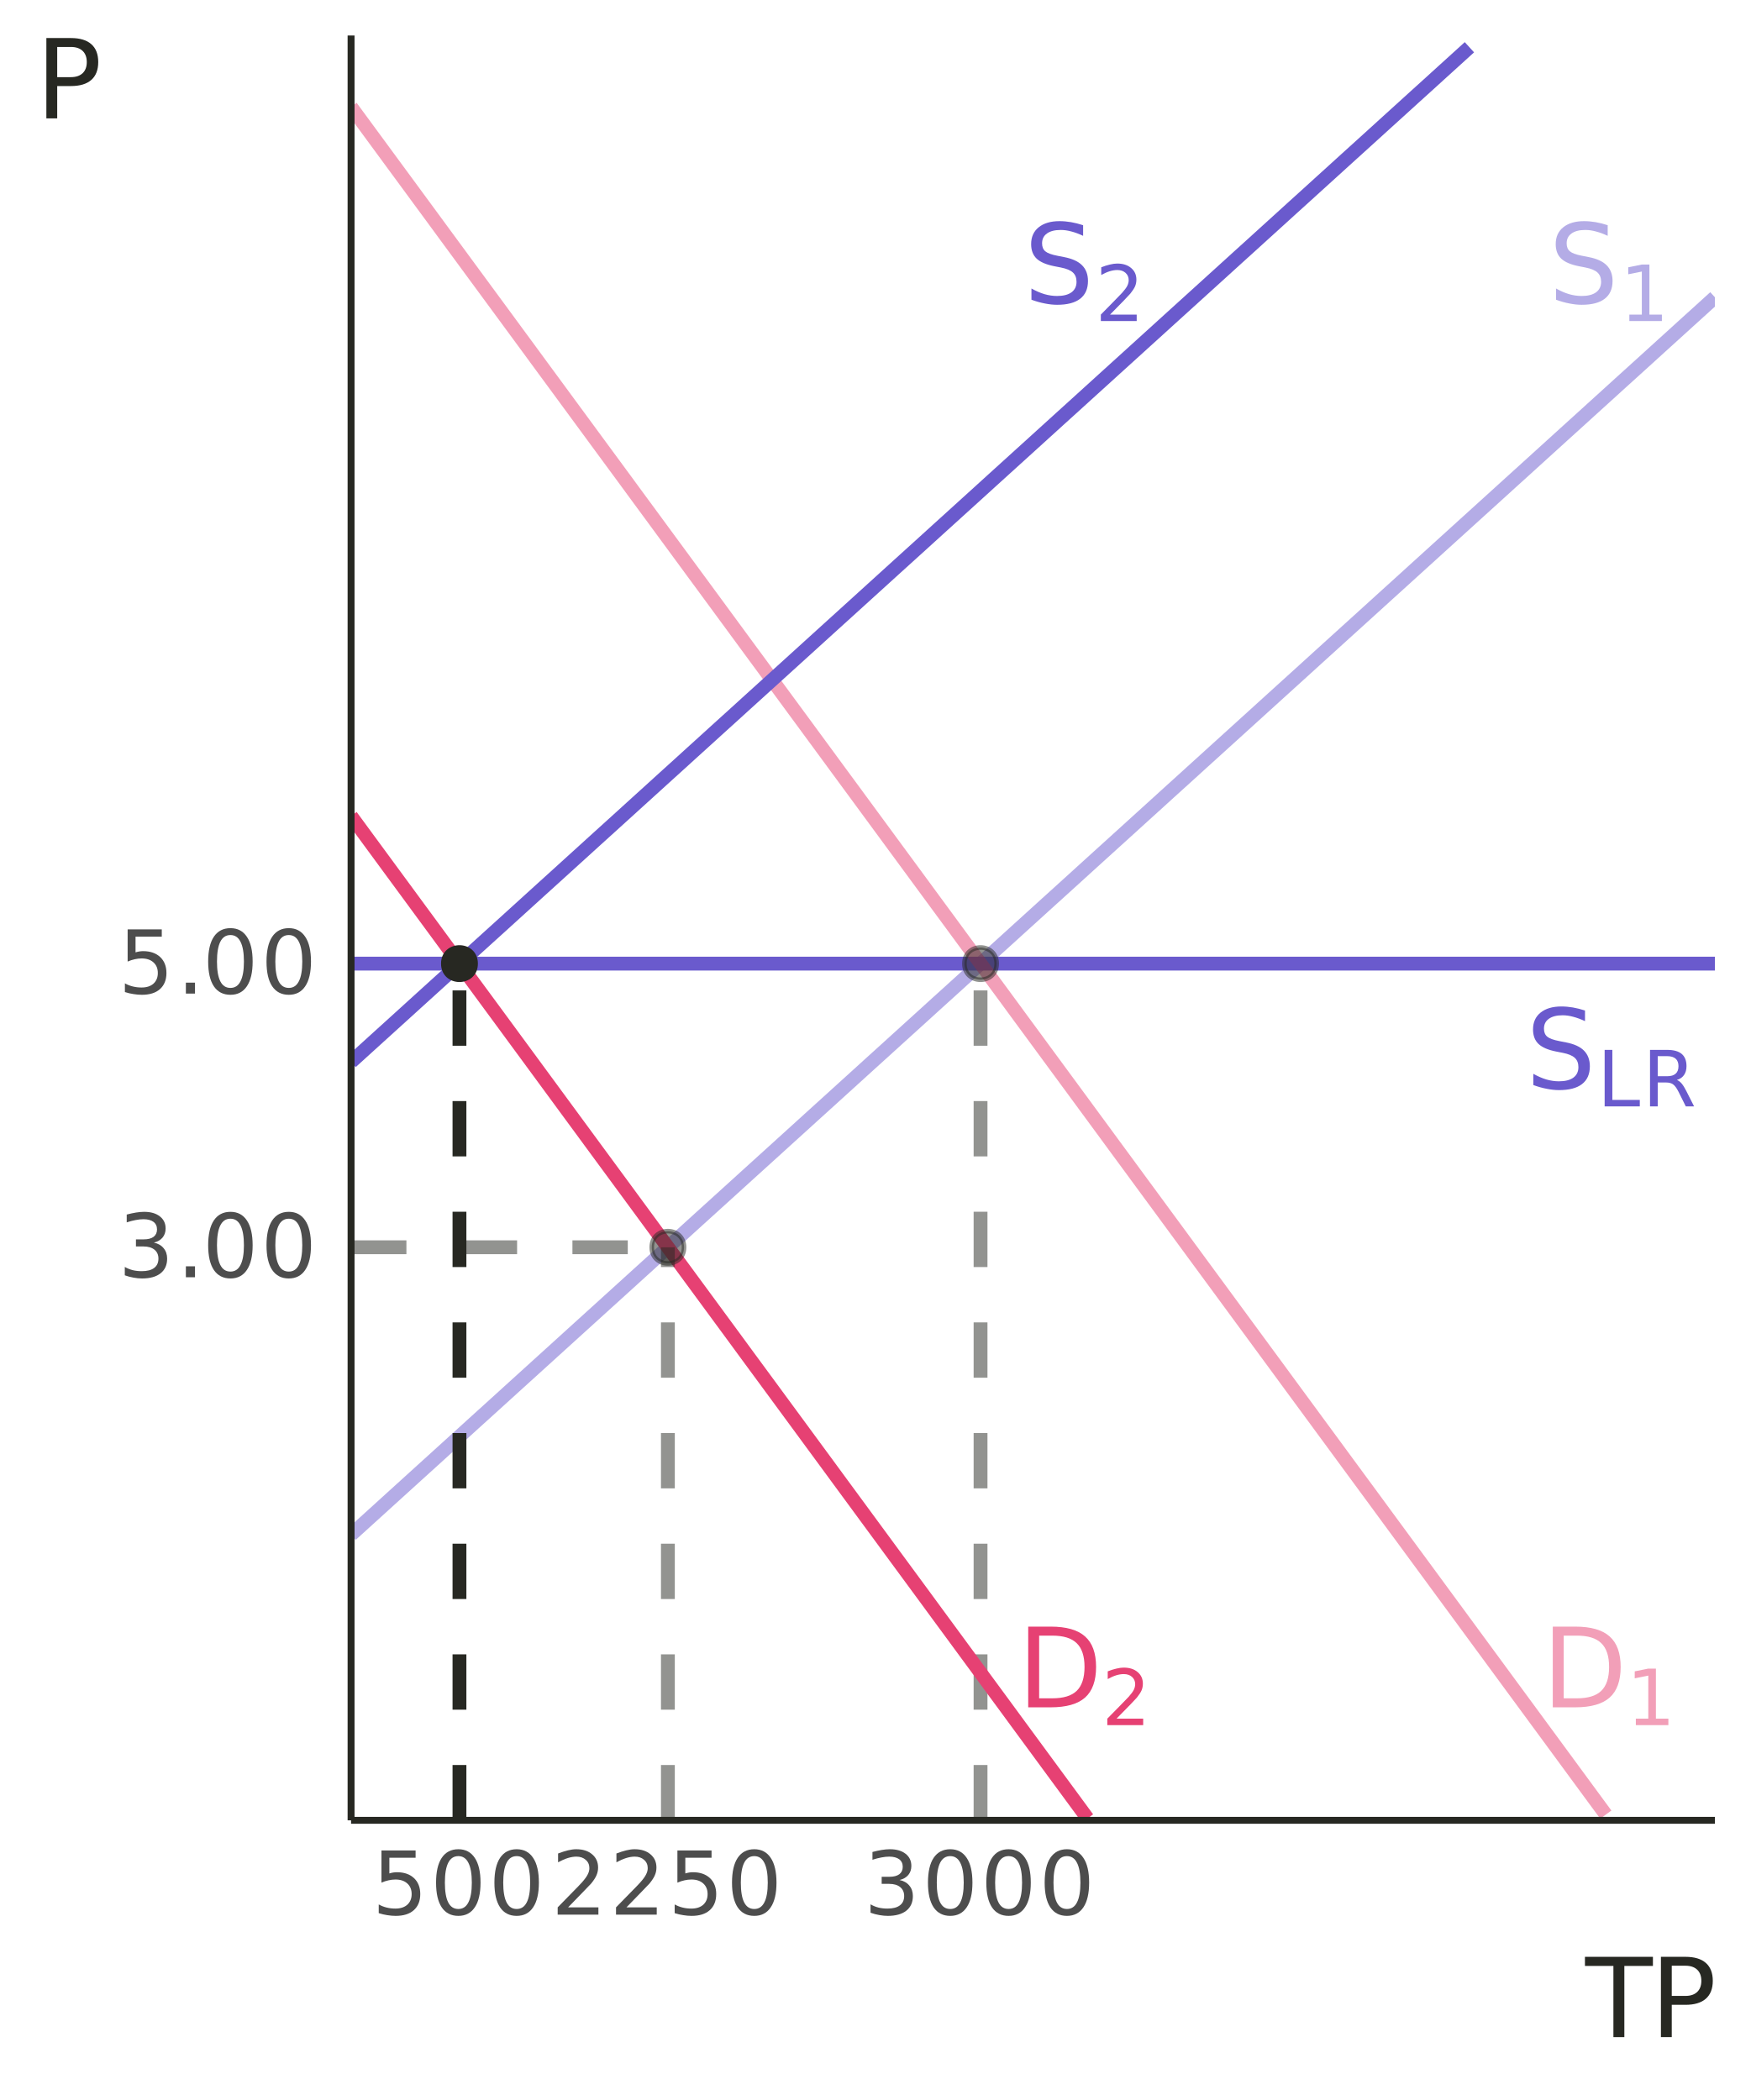
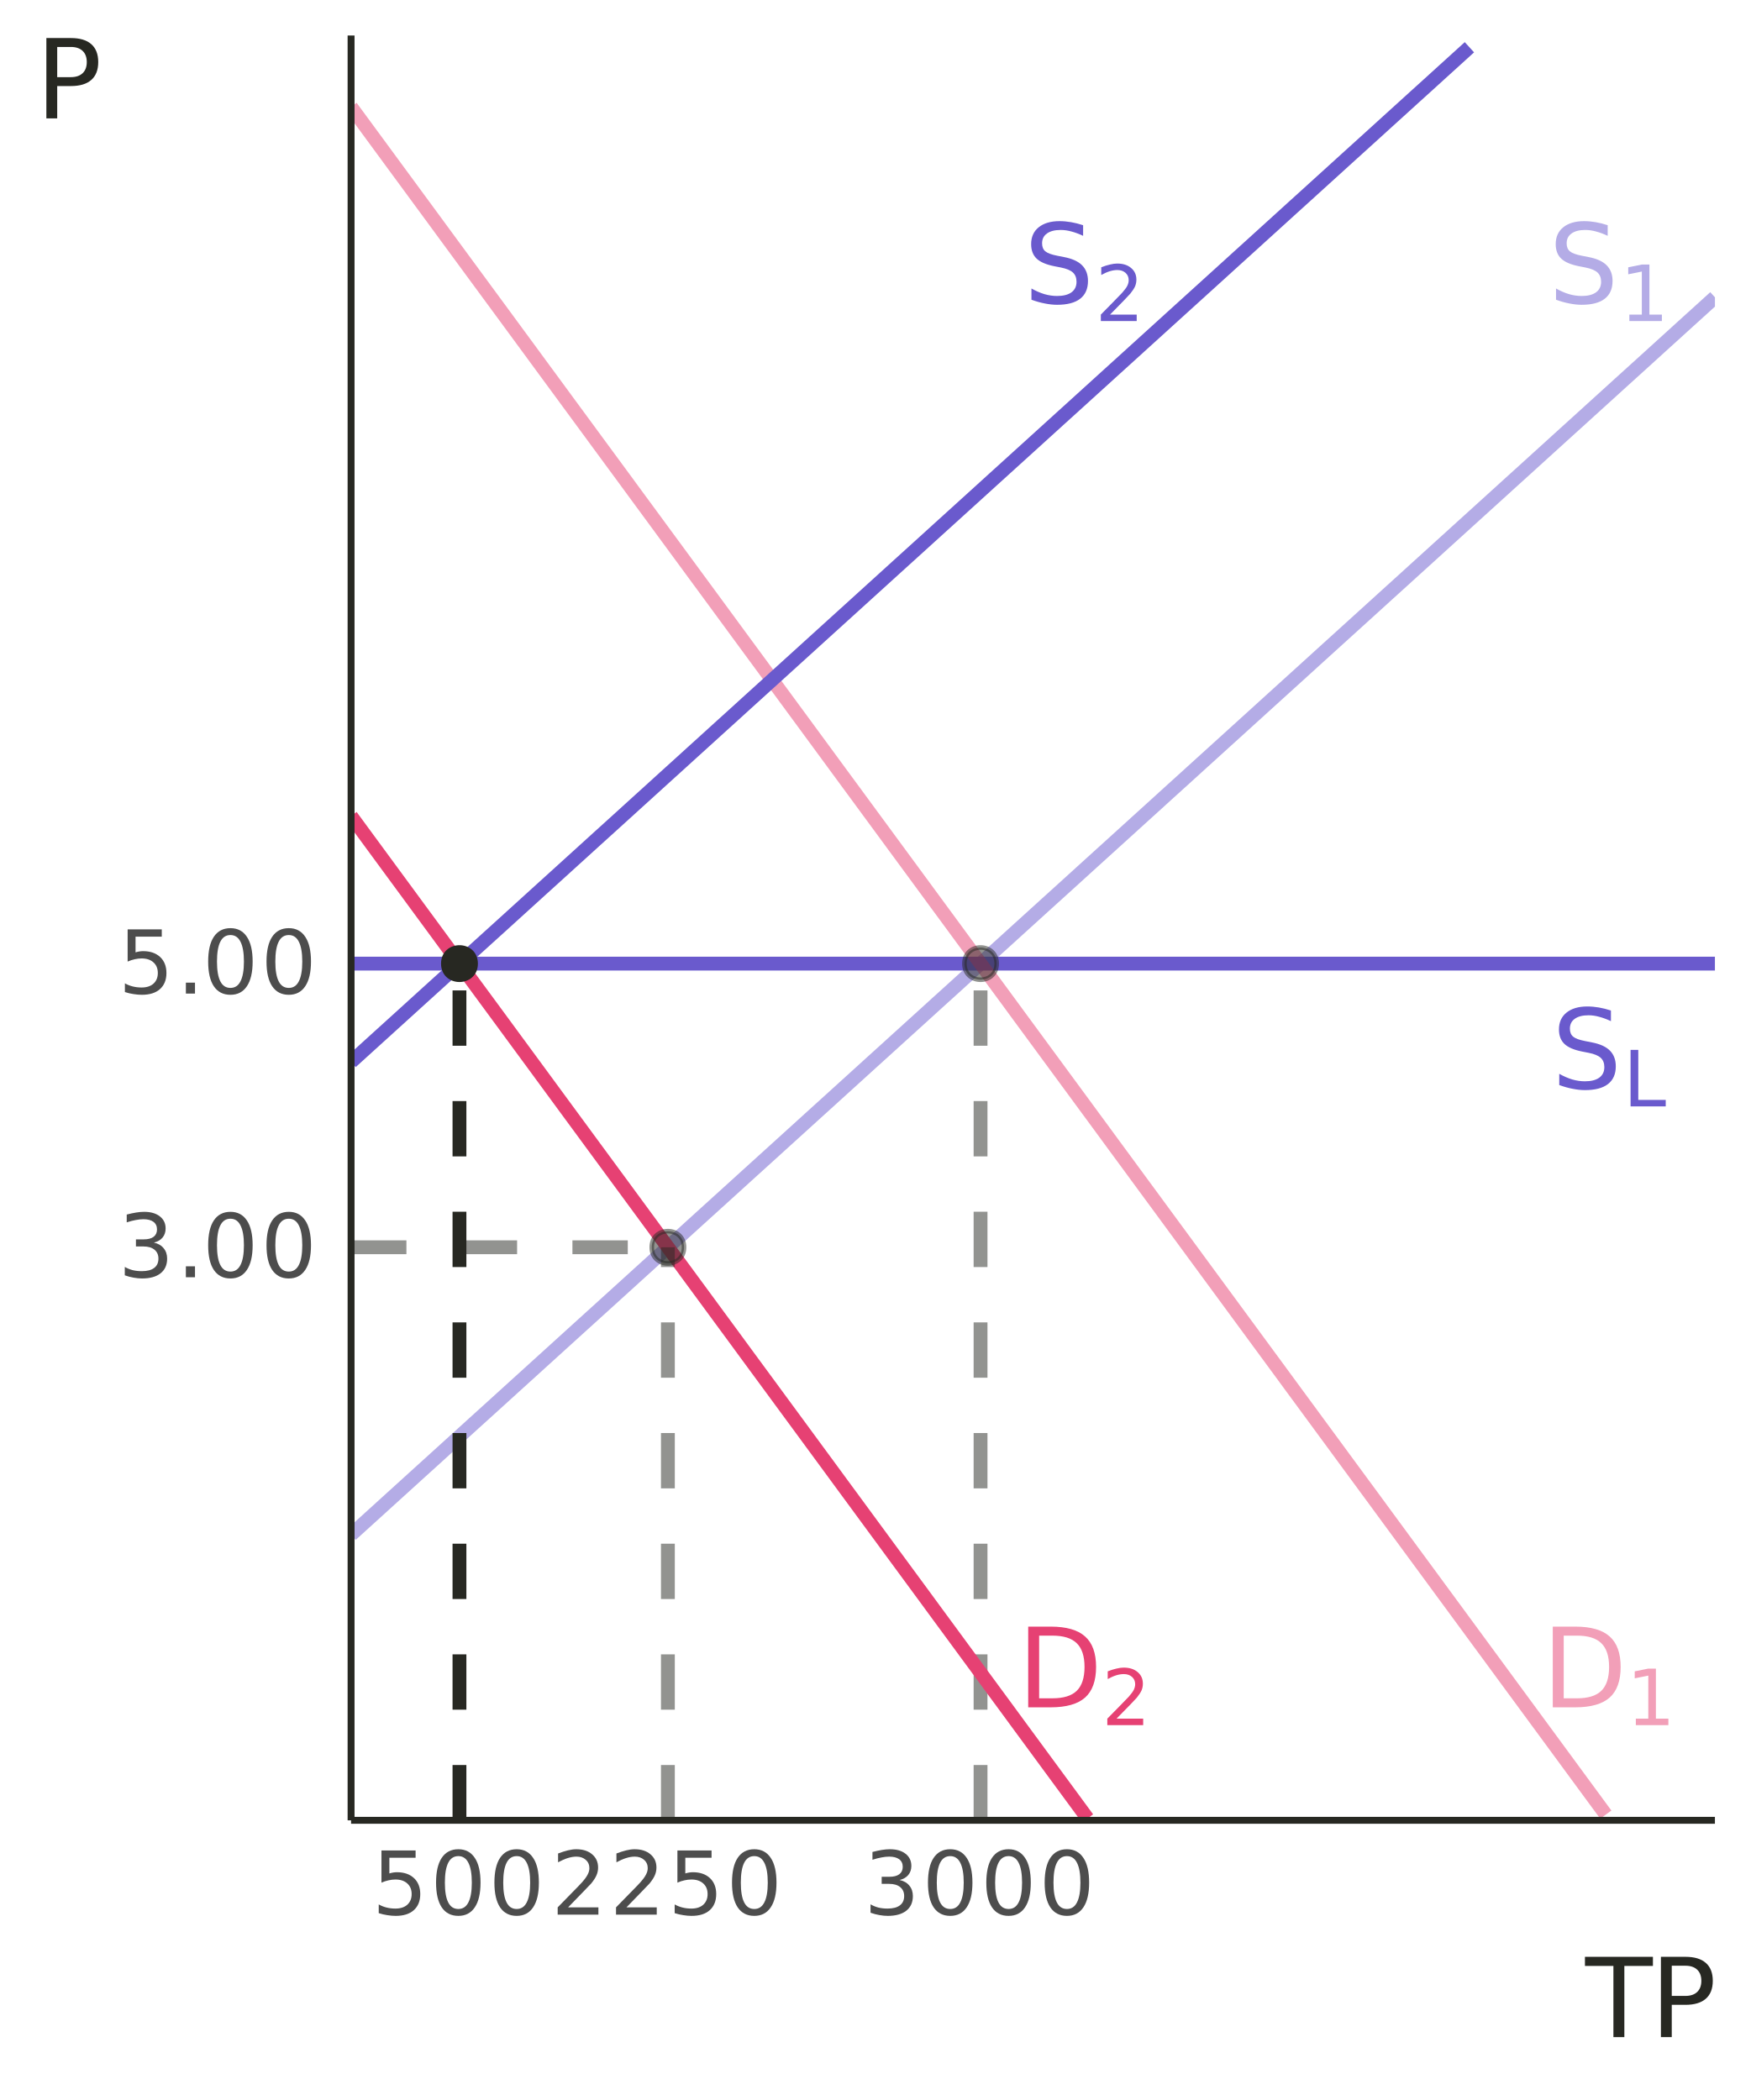
<svg xmlns="http://www.w3.org/2000/svg" xmlns:xlink="http://www.w3.org/1999/xlink" width="270" height="324" viewBox="0 0 270 324">
  <defs>
    <g>
      <g id="glyph-0-0">
        <path d="M 0.844 3.016 L 0.844 -12.047 L 9.391 -12.047 L 9.391 3.016 Z M 1.812 2.062 L 8.438 2.062 L 8.438 -11.078 L 1.812 -11.078 Z M 1.812 2.062 " />
      </g>
      <g id="glyph-0-1">
        <path d="M 9.141 -12.047 L 9.141 -10.406 C 8.504 -10.707 7.898 -10.93 7.328 -11.078 C 6.766 -11.234 6.219 -11.312 5.688 -11.312 C 4.77 -11.312 4.062 -11.129 3.562 -10.766 C 3.062 -10.41 2.812 -9.906 2.812 -9.25 C 2.812 -8.707 2.977 -8.297 3.312 -8.016 C 3.645 -7.734 4.27 -7.504 5.188 -7.328 L 6.219 -7.125 C 7.469 -6.883 8.391 -6.461 8.984 -5.859 C 9.586 -5.254 9.891 -4.445 9.891 -3.438 C 9.891 -2.227 9.484 -1.312 8.672 -0.688 C 7.867 -0.07 6.688 0.234 5.125 0.234 C 4.531 0.234 3.898 0.164 3.234 0.031 C 2.578 -0.094 1.891 -0.285 1.172 -0.547 L 1.172 -2.281 C 1.859 -1.895 2.531 -1.602 3.188 -1.406 C 3.844 -1.219 4.488 -1.125 5.125 -1.125 C 6.082 -1.125 6.82 -1.312 7.344 -1.688 C 7.863 -2.07 8.125 -2.613 8.125 -3.312 C 8.125 -3.926 7.938 -4.406 7.562 -4.75 C 7.188 -5.094 6.57 -5.348 5.719 -5.516 L 4.688 -5.719 C 3.438 -5.969 2.531 -6.359 1.969 -6.891 C 1.406 -7.43 1.125 -8.176 1.125 -9.125 C 1.125 -10.227 1.508 -11.094 2.281 -11.719 C 3.062 -12.352 4.133 -12.672 5.5 -12.672 C 6.082 -12.672 6.676 -12.617 7.281 -12.516 C 7.883 -12.41 8.504 -12.254 9.141 -12.047 Z M 9.141 -12.047 " />
      </g>
      <g id="glyph-0-2">
        <path d="M 3.359 -11.062 L 3.359 -1.391 L 5.391 -1.391 C 7.109 -1.391 8.363 -1.773 9.156 -2.547 C 9.957 -3.328 10.359 -4.555 10.359 -6.234 C 10.359 -7.898 9.957 -9.117 9.156 -9.891 C 8.363 -10.672 7.109 -11.062 5.391 -11.062 Z M 1.672 -12.453 L 5.141 -12.453 C 7.547 -12.453 9.312 -11.945 10.438 -10.938 C 11.57 -9.938 12.141 -8.367 12.141 -6.234 C 12.141 -4.086 11.57 -2.508 10.438 -1.5 C 9.301 -0.5 7.535 0 5.141 0 L 1.672 0 Z M 1.672 -12.453 " />
      </g>
      <g id="glyph-1-0">
        <path d="M 0.594 2.109 L 0.594 -8.422 L 6.578 -8.422 L 6.578 2.109 Z M 1.266 1.453 L 5.906 1.453 L 5.906 -7.75 L 1.266 -7.75 Z M 1.266 1.453 " />
      </g>
      <g id="glyph-1-1">
        <path d="M 1.484 -1 L 3.406 -1 L 3.406 -7.641 L 1.312 -7.219 L 1.312 -8.297 L 3.391 -8.719 L 4.578 -8.719 L 4.578 -1 L 6.5 -1 L 6.5 0 L 1.484 0 Z M 1.484 -1 " />
      </g>
      <g id="glyph-1-2">
        <path d="M 1.172 -8.719 L 2.359 -8.719 L 2.359 -1 L 6.594 -1 L 6.594 0 L 1.172 0 Z M 1.172 -8.719 " />
      </g>
      <g id="glyph-1-3">
-         <path d="M 5.312 -4.078 C 5.562 -3.992 5.805 -3.812 6.047 -3.531 C 6.285 -3.25 6.523 -2.863 6.766 -2.375 L 7.969 0 L 6.688 0 L 5.578 -2.234 C 5.285 -2.816 5.004 -3.203 4.734 -3.391 C 4.473 -3.586 4.109 -3.688 3.641 -3.688 L 2.359 -3.688 L 2.359 0 L 1.172 0 L 1.172 -8.719 L 3.828 -8.719 C 4.828 -8.719 5.57 -8.508 6.062 -8.094 C 6.551 -7.676 6.797 -7.047 6.797 -6.203 C 6.797 -5.648 6.664 -5.191 6.406 -4.828 C 6.156 -4.473 5.789 -4.223 5.312 -4.078 Z M 2.359 -7.75 L 2.359 -4.656 L 3.828 -4.656 C 4.398 -4.656 4.832 -4.785 5.125 -5.047 C 5.414 -5.305 5.562 -5.691 5.562 -6.203 C 5.562 -6.711 5.414 -7.098 5.125 -7.359 C 4.832 -7.617 4.398 -7.75 3.828 -7.75 Z M 2.359 -7.75 " />
-       </g>
-       <g id="glyph-1-4">
        <path d="M 2.297 -1 L 6.406 -1 L 6.406 0 L 0.875 0 L 0.875 -1 C 1.32 -1.457 1.93 -2.078 2.703 -2.859 C 3.473 -3.641 3.957 -4.141 4.156 -4.359 C 4.539 -4.785 4.805 -5.145 4.953 -5.438 C 5.098 -5.738 5.172 -6.031 5.172 -6.312 C 5.172 -6.77 5.008 -7.145 4.688 -7.438 C 4.363 -7.727 3.941 -7.875 3.422 -7.875 C 3.047 -7.875 2.656 -7.812 2.25 -7.688 C 1.844 -7.562 1.406 -7.367 0.938 -7.109 L 0.938 -8.297 C 1.406 -8.484 1.848 -8.625 2.266 -8.719 C 2.68 -8.82 3.055 -8.875 3.391 -8.875 C 4.297 -8.875 5.016 -8.645 5.547 -8.188 C 6.086 -7.738 6.359 -7.141 6.359 -6.391 C 6.359 -6.023 6.289 -5.68 6.156 -5.359 C 6.02 -5.047 5.773 -4.672 5.422 -4.234 C 5.328 -4.117 5.02 -3.789 4.5 -3.25 C 3.977 -2.719 3.242 -1.969 2.297 -1 Z M 2.297 -1 " />
      </g>
      <g id="glyph-2-0">
        <path d="M 0.672 2.406 L 0.672 -9.578 L 7.469 -9.578 L 7.469 2.406 Z M 1.438 1.641 L 6.719 1.641 L 6.719 -8.828 L 1.438 -8.828 Z M 1.438 1.641 " />
      </g>
      <g id="glyph-2-1">
        <path d="M 5.516 -5.344 C 6.16 -5.207 6.66 -4.922 7.016 -4.484 C 7.379 -4.055 7.562 -3.52 7.562 -2.875 C 7.562 -1.895 7.223 -1.141 6.547 -0.609 C 5.879 -0.078 4.926 0.188 3.688 0.188 C 3.27 0.188 2.836 0.145 2.391 0.062 C 1.953 -0.008 1.5 -0.129 1.031 -0.297 L 1.031 -1.594 C 1.406 -1.375 1.812 -1.207 2.25 -1.094 C 2.695 -0.988 3.16 -0.938 3.641 -0.938 C 4.484 -0.938 5.125 -1.102 5.562 -1.438 C 6 -1.77 6.219 -2.25 6.219 -2.875 C 6.219 -3.457 6.016 -3.914 5.609 -4.25 C 5.203 -4.582 4.633 -4.75 3.906 -4.75 L 2.75 -4.75 L 2.75 -5.844 L 3.953 -5.844 C 4.609 -5.844 5.113 -5.973 5.469 -6.234 C 5.82 -6.504 6 -6.883 6 -7.375 C 6 -7.883 5.816 -8.273 5.453 -8.547 C 5.086 -8.816 4.57 -8.953 3.906 -8.953 C 3.539 -8.953 3.145 -8.91 2.719 -8.828 C 2.301 -8.754 1.836 -8.633 1.328 -8.469 L 1.328 -9.672 C 1.836 -9.805 2.316 -9.91 2.766 -9.984 C 3.211 -10.055 3.629 -10.094 4.016 -10.094 C 5.035 -10.094 5.844 -9.859 6.438 -9.391 C 7.031 -8.93 7.328 -8.305 7.328 -7.516 C 7.328 -6.973 7.172 -6.508 6.859 -6.125 C 6.547 -5.75 6.098 -5.488 5.516 -5.344 Z M 5.516 -5.344 " />
      </g>
      <g id="glyph-2-2">
        <path d="M 1.453 -1.688 L 2.859 -1.688 L 2.859 0 L 1.453 0 Z M 1.453 -1.688 " />
      </g>
      <g id="glyph-2-3">
        <path d="M 4.328 -9.031 C 3.629 -9.031 3.109 -8.688 2.766 -8 C 2.422 -7.32 2.25 -6.301 2.25 -4.938 C 2.25 -3.582 2.422 -2.566 2.766 -1.891 C 3.109 -1.211 3.629 -0.875 4.328 -0.875 C 5.016 -0.875 5.531 -1.211 5.875 -1.891 C 6.227 -2.566 6.406 -3.582 6.406 -4.938 C 6.406 -6.301 6.227 -7.32 5.875 -8 C 5.531 -8.688 5.016 -9.031 4.328 -9.031 Z M 4.328 -10.094 C 5.43 -10.094 6.273 -9.648 6.859 -8.766 C 7.453 -7.891 7.75 -6.613 7.75 -4.938 C 7.75 -3.27 7.453 -2 6.859 -1.125 C 6.273 -0.25 5.43 0.188 4.328 0.188 C 3.211 0.188 2.359 -0.25 1.766 -1.125 C 1.18 -2 0.891 -3.27 0.891 -4.938 C 0.891 -6.613 1.18 -7.891 1.766 -8.766 C 2.359 -9.648 3.211 -10.094 4.328 -10.094 Z M 4.328 -10.094 " />
      </g>
      <g id="glyph-2-4">
        <path d="M 1.469 -9.906 L 6.734 -9.906 L 6.734 -8.781 L 2.688 -8.781 L 2.688 -6.359 C 2.883 -6.422 3.082 -6.469 3.281 -6.5 C 3.477 -6.531 3.672 -6.547 3.859 -6.547 C 4.961 -6.547 5.836 -6.242 6.484 -5.641 C 7.129 -5.035 7.453 -4.211 7.453 -3.172 C 7.453 -2.109 7.117 -1.281 6.453 -0.688 C 5.797 -0.102 4.863 0.188 3.656 0.188 C 3.238 0.188 2.812 0.148 2.375 0.078 C 1.945 0.016 1.504 -0.086 1.047 -0.234 L 1.047 -1.578 C 1.441 -1.359 1.852 -1.195 2.281 -1.094 C 2.707 -0.988 3.156 -0.938 3.625 -0.938 C 4.395 -0.938 5.004 -1.133 5.453 -1.531 C 5.898 -1.938 6.125 -2.484 6.125 -3.172 C 6.125 -3.867 5.898 -4.414 5.453 -4.812 C 5.004 -5.219 4.395 -5.422 3.625 -5.422 C 3.27 -5.422 2.914 -5.379 2.562 -5.297 C 2.207 -5.223 1.844 -5.102 1.469 -4.938 Z M 1.469 -9.906 " />
      </g>
      <g id="glyph-2-5">
        <path d="M 2.609 -1.125 L 7.281 -1.125 L 7.281 0 L 1 0 L 1 -1.125 C 1.508 -1.656 2.203 -2.363 3.078 -3.25 C 3.953 -4.133 4.504 -4.707 4.734 -4.969 C 5.16 -5.445 5.457 -5.852 5.625 -6.188 C 5.801 -6.52 5.891 -6.848 5.891 -7.172 C 5.891 -7.703 5.703 -8.129 5.328 -8.453 C 4.961 -8.785 4.484 -8.953 3.891 -8.953 C 3.473 -8.953 3.031 -8.879 2.562 -8.734 C 2.094 -8.586 1.594 -8.367 1.062 -8.078 L 1.062 -9.438 C 1.602 -9.645 2.109 -9.805 2.578 -9.922 C 3.047 -10.035 3.473 -10.094 3.859 -10.094 C 4.891 -10.094 5.707 -9.832 6.312 -9.312 C 6.926 -8.801 7.234 -8.117 7.234 -7.266 C 7.234 -6.859 7.156 -6.473 7 -6.109 C 6.852 -5.742 6.578 -5.312 6.172 -4.812 C 6.055 -4.688 5.703 -4.316 5.109 -3.703 C 4.523 -3.086 3.691 -2.227 2.609 -1.125 Z M 2.609 -1.125 " />
      </g>
      <g id="glyph-3-0">
        <path d="M 0.844 3 L 0.844 -11.984 L 9.344 -11.984 L 9.344 3 Z M 1.797 2.062 L 8.406 2.062 L 8.406 -11.031 L 1.797 -11.031 Z M 1.797 2.062 " />
      </g>
      <g id="glyph-3-1">
        <path d="M -0.047 -12.391 L 10.438 -12.391 L 10.438 -10.984 L 6.031 -10.984 L 6.031 0 L 4.344 0 L 4.344 -10.984 L -0.047 -10.984 Z M -0.047 -12.391 " />
      </g>
      <g id="glyph-3-2">
        <path d="M 3.344 -11.016 L 3.344 -6.359 L 5.453 -6.359 C 6.234 -6.359 6.836 -6.562 7.266 -6.969 C 7.691 -7.375 7.906 -7.945 7.906 -8.688 C 7.906 -9.426 7.691 -10 7.266 -10.406 C 6.836 -10.812 6.234 -11.016 5.453 -11.016 Z M 1.672 -12.391 L 5.453 -12.391 C 6.836 -12.391 7.883 -12.078 8.594 -11.453 C 9.312 -10.828 9.672 -9.906 9.672 -8.688 C 9.672 -7.469 9.312 -6.547 8.594 -5.922 C 7.883 -5.297 6.836 -4.984 5.453 -4.984 L 3.344 -4.984 L 3.344 0 L 1.672 0 Z M 1.672 -12.391 " />
      </g>
    </g>
    <clipPath id="clip-0">
      <path clip-rule="nonzero" d="M 54.152 44 L 264.523 44 L 264.523 238 L 54.152 238 Z M 54.152 44 " />
    </clipPath>
    <clipPath id="clip-1">
      <path clip-rule="nonzero" d="M 54.152 147 L 264.523 147 L 264.523 150 L 54.152 150 Z M 54.152 147 " />
    </clipPath>
    <clipPath id="clip-2">
      <path clip-rule="nonzero" d="M 54.152 15 L 249 15 L 249 280.852 L 54.152 280.852 Z M 54.152 15 " />
    </clipPath>
    <clipPath id="clip-3">
      <path clip-rule="nonzero" d="M 150 147 L 153 147 L 153 280.852 L 150 280.852 Z M 150 147 " />
    </clipPath>
    <clipPath id="clip-4">
      <path clip-rule="nonzero" d="M 54.152 124 L 169 124 L 169 280.852 L 54.152 280.852 Z M 54.152 124 " />
    </clipPath>
    <clipPath id="clip-5">
      <path clip-rule="nonzero" d="M 101 191 L 105 191 L 105 280.852 L 101 280.852 Z M 101 191 " />
    </clipPath>
    <clipPath id="clip-6">
      <path clip-rule="nonzero" d="M 54.152 191 L 105 191 L 105 194 L 54.152 194 Z M 54.152 191 " />
    </clipPath>
    <clipPath id="clip-7">
      <path clip-rule="nonzero" d="M 54.152 6 L 228 6 L 228 165 L 54.152 165 Z M 54.152 6 " />
    </clipPath>
    <clipPath id="clip-8">
      <path clip-rule="nonzero" d="M 69 147 L 72 147 L 72 280.852 L 69 280.852 Z M 69 147 " />
    </clipPath>
  </defs>
  <rect x="-27" y="-32.4" width="324" height="388.8" fill="rgb(100%, 100%, 100%)" fill-opacity="1" />
  <g clip-path="url(#clip-0)">
    <path fill="none" stroke-width="2.134" stroke-linecap="butt" stroke-linejoin="round" stroke="rgb(41.569%, 35.294%, 80.392%)" stroke-opacity="0.502" stroke-miterlimit="10" d="M 54.152 236.789 L 56.254 234.883 L 58.359 232.973 L 60.461 231.062 L 62.566 229.152 L 64.668 227.242 L 66.773 225.336 L 68.875 223.426 L 70.98 221.516 L 73.082 219.605 L 75.188 217.699 L 77.293 215.789 L 79.395 213.879 L 81.5 211.969 L 83.602 210.062 L 85.707 208.152 L 87.809 206.242 L 89.914 204.332 L 92.016 202.426 L 96.227 198.605 L 98.328 196.695 L 100.434 194.785 L 102.535 192.879 L 104.641 190.969 L 106.742 189.059 L 108.848 187.148 L 110.949 185.242 L 113.055 183.332 L 115.156 181.422 L 117.262 179.512 L 119.367 177.605 L 121.469 175.695 L 123.574 173.785 L 125.676 171.875 L 127.781 169.969 L 129.883 168.059 L 131.988 166.148 L 134.09 164.238 L 136.195 162.332 L 138.297 160.422 L 142.508 156.602 L 144.609 154.691 L 146.715 152.785 L 148.816 150.875 L 150.922 148.965 L 153.023 147.055 L 155.129 145.148 L 157.23 143.238 L 159.336 141.328 L 161.438 139.418 L 163.543 137.512 L 165.648 135.602 L 167.75 133.691 L 169.855 131.781 L 171.957 129.875 L 174.062 127.965 L 176.164 126.055 L 178.27 124.145 L 180.371 122.234 L 182.477 120.328 L 184.578 118.418 L 188.789 114.598 L 190.891 112.691 L 192.996 110.781 L 195.098 108.871 L 197.203 106.961 L 199.305 105.055 L 201.41 103.145 L 203.512 101.234 L 205.617 99.324 L 207.719 97.418 L 211.93 93.598 L 214.031 91.688 L 216.137 89.781 L 218.238 87.871 L 220.344 85.961 L 222.445 84.051 L 224.551 82.141 L 226.652 80.234 L 230.863 76.414 L 232.965 74.504 L 235.07 72.598 L 237.172 70.688 L 239.277 68.777 L 241.379 66.867 L 243.484 64.961 L 245.586 63.051 L 247.691 61.141 L 249.793 59.23 L 251.898 57.324 L 254.004 55.414 L 256.105 53.504 L 258.211 51.594 L 260.312 49.684 L 262.418 47.777 L 264.52 45.867 " />
  </g>
  <g fill="rgb(41.569%, 35.294%, 80.392%)" fill-opacity="0.502">
    <use xlink:href="#glyph-0-1" x="238.84" y="46.791" />
  </g>
  <g fill="rgb(41.569%, 35.294%, 80.392%)" fill-opacity="0.502">
    <use xlink:href="#glyph-1-1" x="249.84" y="49.537" />
  </g>
  <g clip-path="url(#clip-1)">
    <path fill="none" stroke-width="2.134" stroke-linecap="butt" stroke-linejoin="round" stroke="rgb(41.569%, 35.294%, 80.392%)" stroke-opacity="1" stroke-miterlimit="10" d="M 54.152 148.672 L 264.52 148.672 " />
  </g>
  <g fill="rgb(41.569%, 35.294%, 80.392%)" fill-opacity="1">
-     <use xlink:href="#glyph-0-1" x="235.34" y="167.955" />
+     <use xlink:href="#glyph-0-1" x="239.34" y="167.955" />
  </g>
  <g fill="rgb(41.569%, 35.294%, 80.392%)" fill-opacity="1">
-     <use xlink:href="#glyph-1-2" x="246.34" y="170.701" />
-   </g>
-   <g fill="rgb(41.569%, 35.294%, 80.392%)" fill-opacity="1">
-     <use xlink:href="#glyph-1-3" x="253.34" y="170.701" />
+     <use xlink:href="#glyph-1-2" x="250.34" y="170.701" />
  </g>
  <g clip-path="url(#clip-2)">
    <path fill="none" stroke-width="2.134" stroke-linecap="butt" stroke-linejoin="round" stroke="rgb(90.196%, 25.49%, 45.098%)" stroke-opacity="0.502" stroke-miterlimit="10" d="M 54.152 16.496 L 56.254 19.359 L 58.359 22.223 L 60.461 25.086 L 62.566 27.949 L 64.668 30.812 L 66.773 33.676 L 68.875 36.543 L 70.98 39.406 L 73.082 42.27 L 77.293 47.996 L 79.395 50.859 L 81.5 53.723 L 83.602 56.59 L 85.707 59.453 L 87.809 62.316 L 89.914 65.18 L 92.016 68.043 L 96.227 73.77 L 98.328 76.637 L 100.434 79.5 L 102.535 82.363 L 104.641 85.227 L 106.742 88.09 L 108.848 90.953 L 110.949 93.816 L 113.055 96.684 L 115.156 99.547 L 119.367 105.273 L 121.469 108.137 L 123.574 111 L 125.676 113.863 L 127.781 116.73 L 129.883 119.594 L 131.988 122.457 L 134.09 125.32 L 136.195 128.184 L 138.297 131.047 L 140.402 133.91 L 142.508 136.777 L 144.609 139.641 L 146.715 142.504 L 148.816 145.367 L 150.922 148.23 L 153.023 151.094 L 155.129 153.957 L 157.23 156.824 L 159.336 159.688 L 161.438 162.551 L 165.648 168.277 L 167.75 171.141 L 169.855 174.004 L 171.957 176.871 L 174.062 179.734 L 176.164 182.598 L 178.27 185.461 L 180.371 188.324 L 182.477 191.188 L 184.578 194.051 L 186.684 196.918 L 188.789 199.781 L 190.891 202.645 L 192.996 205.508 L 195.098 208.371 L 197.203 211.234 L 199.305 214.102 L 201.41 216.965 L 203.512 219.828 L 205.617 222.691 L 207.719 225.555 L 211.93 231.281 L 214.031 234.148 L 216.137 237.012 L 218.238 239.875 L 220.344 242.738 L 222.445 245.602 L 224.551 248.465 L 226.652 251.328 L 228.758 254.195 L 230.863 257.059 L 232.965 259.922 L 235.07 262.785 L 237.172 265.648 L 239.277 268.512 L 241.379 271.375 L 243.484 274.242 L 245.586 277.105 L 247.691 279.969 " />
  </g>
  <g fill="rgb(90.196%, 25.49%, 45.098%)" fill-opacity="0.502">
    <use xlink:href="#glyph-0-2" x="237.84" y="263.416" />
  </g>
  <g fill="rgb(90.196%, 25.49%, 45.098%)" fill-opacity="0.502">
    <use xlink:href="#glyph-1-1" x="250.84" y="266.162" />
  </g>
  <path fill-rule="nonzero" fill="rgb(15.294%, 15.686%, 13.333%)" fill-opacity="0.502" stroke-width="0.709" stroke-linecap="round" stroke-linejoin="round" stroke="rgb(15.294%, 15.686%, 13.333%)" stroke-opacity="0.502" stroke-miterlimit="10" d="M 153.734 148.672 C 153.734 151.988 148.758 151.988 148.758 148.672 C 148.758 145.355 153.734 145.355 153.734 148.672 " />
  <g clip-path="url(#clip-3)">
    <path fill="none" stroke-width="2.134" stroke-linecap="butt" stroke-linejoin="round" stroke="rgb(15.294%, 15.686%, 13.333%)" stroke-opacity="0.502" stroke-dasharray="8.536 8.536" stroke-miterlimit="10" d="M 151.246 280.848 L 151.246 148.672 " />
  </g>
  <g clip-path="url(#clip-4)">
    <path fill="none" stroke-width="2.134" stroke-linecap="butt" stroke-linejoin="round" stroke="rgb(90.196%, 25.49%, 45.098%)" stroke-opacity="1" stroke-miterlimit="10" d="M 54.152 125.906 L 56.254 128.773 L 58.359 131.637 L 60.461 134.5 L 62.566 137.363 L 64.668 140.227 L 66.773 143.09 L 68.875 145.953 L 70.98 148.82 L 73.082 151.684 L 77.293 157.41 L 79.395 160.273 L 81.5 163.137 L 83.602 166 L 85.707 168.867 L 87.809 171.73 L 89.914 174.594 L 92.016 177.457 L 96.227 183.184 L 98.328 186.047 L 100.434 188.914 L 102.535 191.777 L 104.641 194.641 L 106.742 197.504 L 108.848 200.367 L 110.949 203.23 L 113.055 206.094 L 115.156 208.961 L 119.367 214.688 L 121.469 217.551 L 123.574 220.414 L 125.676 223.277 L 127.781 226.141 L 129.883 229.008 L 131.988 231.871 L 134.09 234.734 L 136.195 237.598 L 138.297 240.461 L 142.508 246.188 L 144.609 249.055 L 146.715 251.918 L 148.816 254.781 L 150.922 257.645 L 153.023 260.508 L 155.129 263.371 L 157.23 266.238 L 159.336 269.102 L 161.438 271.965 L 165.648 277.691 L 167.75 280.555 " />
  </g>
  <g fill="rgb(90.196%, 25.49%, 45.098%)" fill-opacity="1">
    <use xlink:href="#glyph-0-2" x="156.926" y="263.416" />
  </g>
  <g fill="rgb(90.196%, 25.49%, 45.098%)" fill-opacity="1">
-     <use xlink:href="#glyph-1-4" x="169.926" y="266.162" />
+     <use xlink:href="#glyph-1-3" x="169.926" y="266.162" />
  </g>
  <path fill-rule="nonzero" fill="rgb(15.294%, 15.686%, 13.333%)" fill-opacity="0.502" stroke-width="0.709" stroke-linecap="round" stroke-linejoin="round" stroke="rgb(15.294%, 15.686%, 13.333%)" stroke-opacity="0.502" stroke-miterlimit="10" d="M 105.508 192.438 C 105.508 195.754 100.531 195.754 100.531 192.438 C 100.531 189.121 105.508 189.121 105.508 192.438 " />
  <g clip-path="url(#clip-5)">
    <path fill="none" stroke-width="2.134" stroke-linecap="butt" stroke-linejoin="round" stroke="rgb(15.294%, 15.686%, 13.333%)" stroke-opacity="0.502" stroke-dasharray="8.536 8.536" stroke-miterlimit="10" d="M 103.02 280.848 L 103.02 192.438 " />
  </g>
  <g clip-path="url(#clip-6)">
    <path fill="none" stroke-width="2.134" stroke-linecap="butt" stroke-linejoin="round" stroke="rgb(15.294%, 15.686%, 13.333%)" stroke-opacity="0.502" stroke-dasharray="8.536 8.536" stroke-miterlimit="10" d="M 54.152 192.438 L 103.02 192.438 " />
  </g>
  <g clip-path="url(#clip-7)">
    <path fill="none" stroke-width="2.134" stroke-linecap="butt" stroke-linejoin="round" stroke="rgb(41.569%, 35.294%, 80.392%)" stroke-opacity="1" stroke-miterlimit="10" d="M 54.152 163.848 L 56.254 161.938 L 58.359 160.027 L 60.461 158.121 L 62.566 156.211 L 64.668 154.301 L 66.773 152.391 L 68.875 150.484 L 70.98 148.574 L 73.082 146.664 L 75.188 144.754 L 77.293 142.848 L 79.395 140.938 L 81.5 139.027 L 83.602 137.117 L 85.707 135.211 L 87.809 133.301 L 89.914 131.391 L 92.016 129.48 L 94.121 127.574 L 96.227 125.664 L 98.328 123.754 L 100.434 121.844 L 102.535 119.934 L 104.641 118.027 L 106.742 116.117 L 108.848 114.207 L 110.949 112.297 L 113.055 110.391 L 115.156 108.48 L 119.367 104.66 L 121.469 102.754 L 123.574 100.844 L 125.676 98.934 L 127.781 97.023 L 129.883 95.117 L 131.988 93.207 L 134.09 91.297 L 136.195 89.387 L 138.297 87.477 L 140.402 85.57 L 142.508 83.66 L 144.609 81.75 L 146.715 79.84 L 148.816 77.934 L 150.922 76.023 L 153.023 74.113 L 155.129 72.203 L 157.23 70.297 L 159.336 68.387 L 161.438 66.477 L 163.543 64.566 L 165.648 62.66 L 167.75 60.75 L 169.855 58.84 L 171.957 56.93 L 174.062 55.023 L 176.164 53.113 L 178.27 51.203 L 180.371 49.293 L 182.477 47.383 L 184.578 45.477 L 188.789 41.656 L 190.891 39.746 L 192.996 37.84 L 195.098 35.93 L 197.203 34.02 L 199.305 32.109 L 201.41 30.203 L 203.512 28.293 L 205.617 26.383 L 207.719 24.473 L 209.824 22.566 L 211.93 20.656 L 214.031 18.746 L 216.137 16.836 L 218.238 14.926 L 220.344 13.02 L 222.445 11.109 L 224.551 9.199 L 226.652 7.289 " />
  </g>
  <g fill="rgb(41.569%, 35.294%, 80.392%)" fill-opacity="1">
    <use xlink:href="#glyph-0-1" x="157.926" y="46.791" />
  </g>
  <g fill="rgb(41.569%, 35.294%, 80.392%)" fill-opacity="1">
-     <use xlink:href="#glyph-1-4" x="168.926" y="49.537" />
+     <use xlink:href="#glyph-1-3" x="168.926" y="49.537" />
  </g>
  <path fill-rule="nonzero" fill="rgb(15.294%, 15.686%, 13.333%)" fill-opacity="1" stroke-width="0.709" stroke-linecap="round" stroke-linejoin="round" stroke="rgb(15.294%, 15.686%, 13.333%)" stroke-opacity="1" stroke-miterlimit="10" d="M 73.359 148.672 C 73.359 151.988 68.383 151.988 68.383 148.672 C 68.383 145.355 73.359 145.355 73.359 148.672 " />
  <g clip-path="url(#clip-8)">
    <path fill="none" stroke-width="2.134" stroke-linecap="butt" stroke-linejoin="round" stroke="rgb(15.294%, 15.686%, 13.333%)" stroke-opacity="1" stroke-dasharray="8.536 8.536" stroke-miterlimit="10" d="M 70.871 280.848 L 70.871 148.672 " />
  </g>
  <path fill="none" stroke-width="1.067" stroke-linecap="butt" stroke-linejoin="round" stroke="rgb(15.294%, 15.686%, 13.333%)" stroke-opacity="1" stroke-miterlimit="10" d="M 54.152 280.848 L 54.152 5.48 " />
  <g fill="rgb(30.196%, 30.196%, 30.196%)" fill-opacity="1">
    <use xlink:href="#glyph-2-1" x="18.219" y="197.061" />
    <use xlink:href="#glyph-2-2" x="27.219" y="197.061" />
    <use xlink:href="#glyph-2-3" x="31.219" y="197.061" />
    <use xlink:href="#glyph-2-3" x="40.219" y="197.061" />
  </g>
  <g fill="rgb(30.196%, 30.196%, 30.196%)" fill-opacity="1">
    <use xlink:href="#glyph-2-4" x="18.219" y="153.295" />
    <use xlink:href="#glyph-2-2" x="27.219" y="153.295" />
    <use xlink:href="#glyph-2-3" x="31.219" y="153.295" />
    <use xlink:href="#glyph-2-3" x="40.219" y="153.295" />
  </g>
  <path fill="none" stroke-width="1.067" stroke-linecap="butt" stroke-linejoin="round" stroke="rgb(15.294%, 15.686%, 13.333%)" stroke-opacity="1" stroke-miterlimit="10" d="M 54.152 280.848 L 264.52 280.848 " />
  <g fill="rgb(30.196%, 30.196%, 30.196%)" fill-opacity="1">
    <use xlink:href="#glyph-2-4" x="57.371" y="295.404" />
    <use xlink:href="#glyph-2-3" x="66.371" y="295.404" />
    <use xlink:href="#glyph-2-3" x="75.371" y="295.404" />
  </g>
  <g fill="rgb(30.196%, 30.196%, 30.196%)" fill-opacity="1">
    <use xlink:href="#glyph-2-5" x="85.02" y="295.404" />
    <use xlink:href="#glyph-2-5" x="94.02" y="295.404" />
    <use xlink:href="#glyph-2-4" x="103.02" y="295.404" />
    <use xlink:href="#glyph-2-3" x="112.02" y="295.404" />
  </g>
  <g fill="rgb(30.196%, 30.196%, 30.196%)" fill-opacity="1">
    <use xlink:href="#glyph-2-1" x="133.246" y="295.404" />
    <use xlink:href="#glyph-2-3" x="142.246" y="295.404" />
    <use xlink:href="#glyph-2-3" x="151.246" y="295.404" />
    <use xlink:href="#glyph-2-3" x="160.246" y="295.404" />
  </g>
  <g fill="rgb(15.294%, 15.686%, 13.333%)" fill-opacity="1">
    <use xlink:href="#glyph-3-1" x="244.52" y="314.3" />
    <use xlink:href="#glyph-3-2" x="254.52" y="314.3" />
  </g>
  <g fill="rgb(15.294%, 15.686%, 13.333%)" fill-opacity="1">
    <use xlink:href="#glyph-3-2" x="5.48" y="18.261" />
  </g>
</svg>
